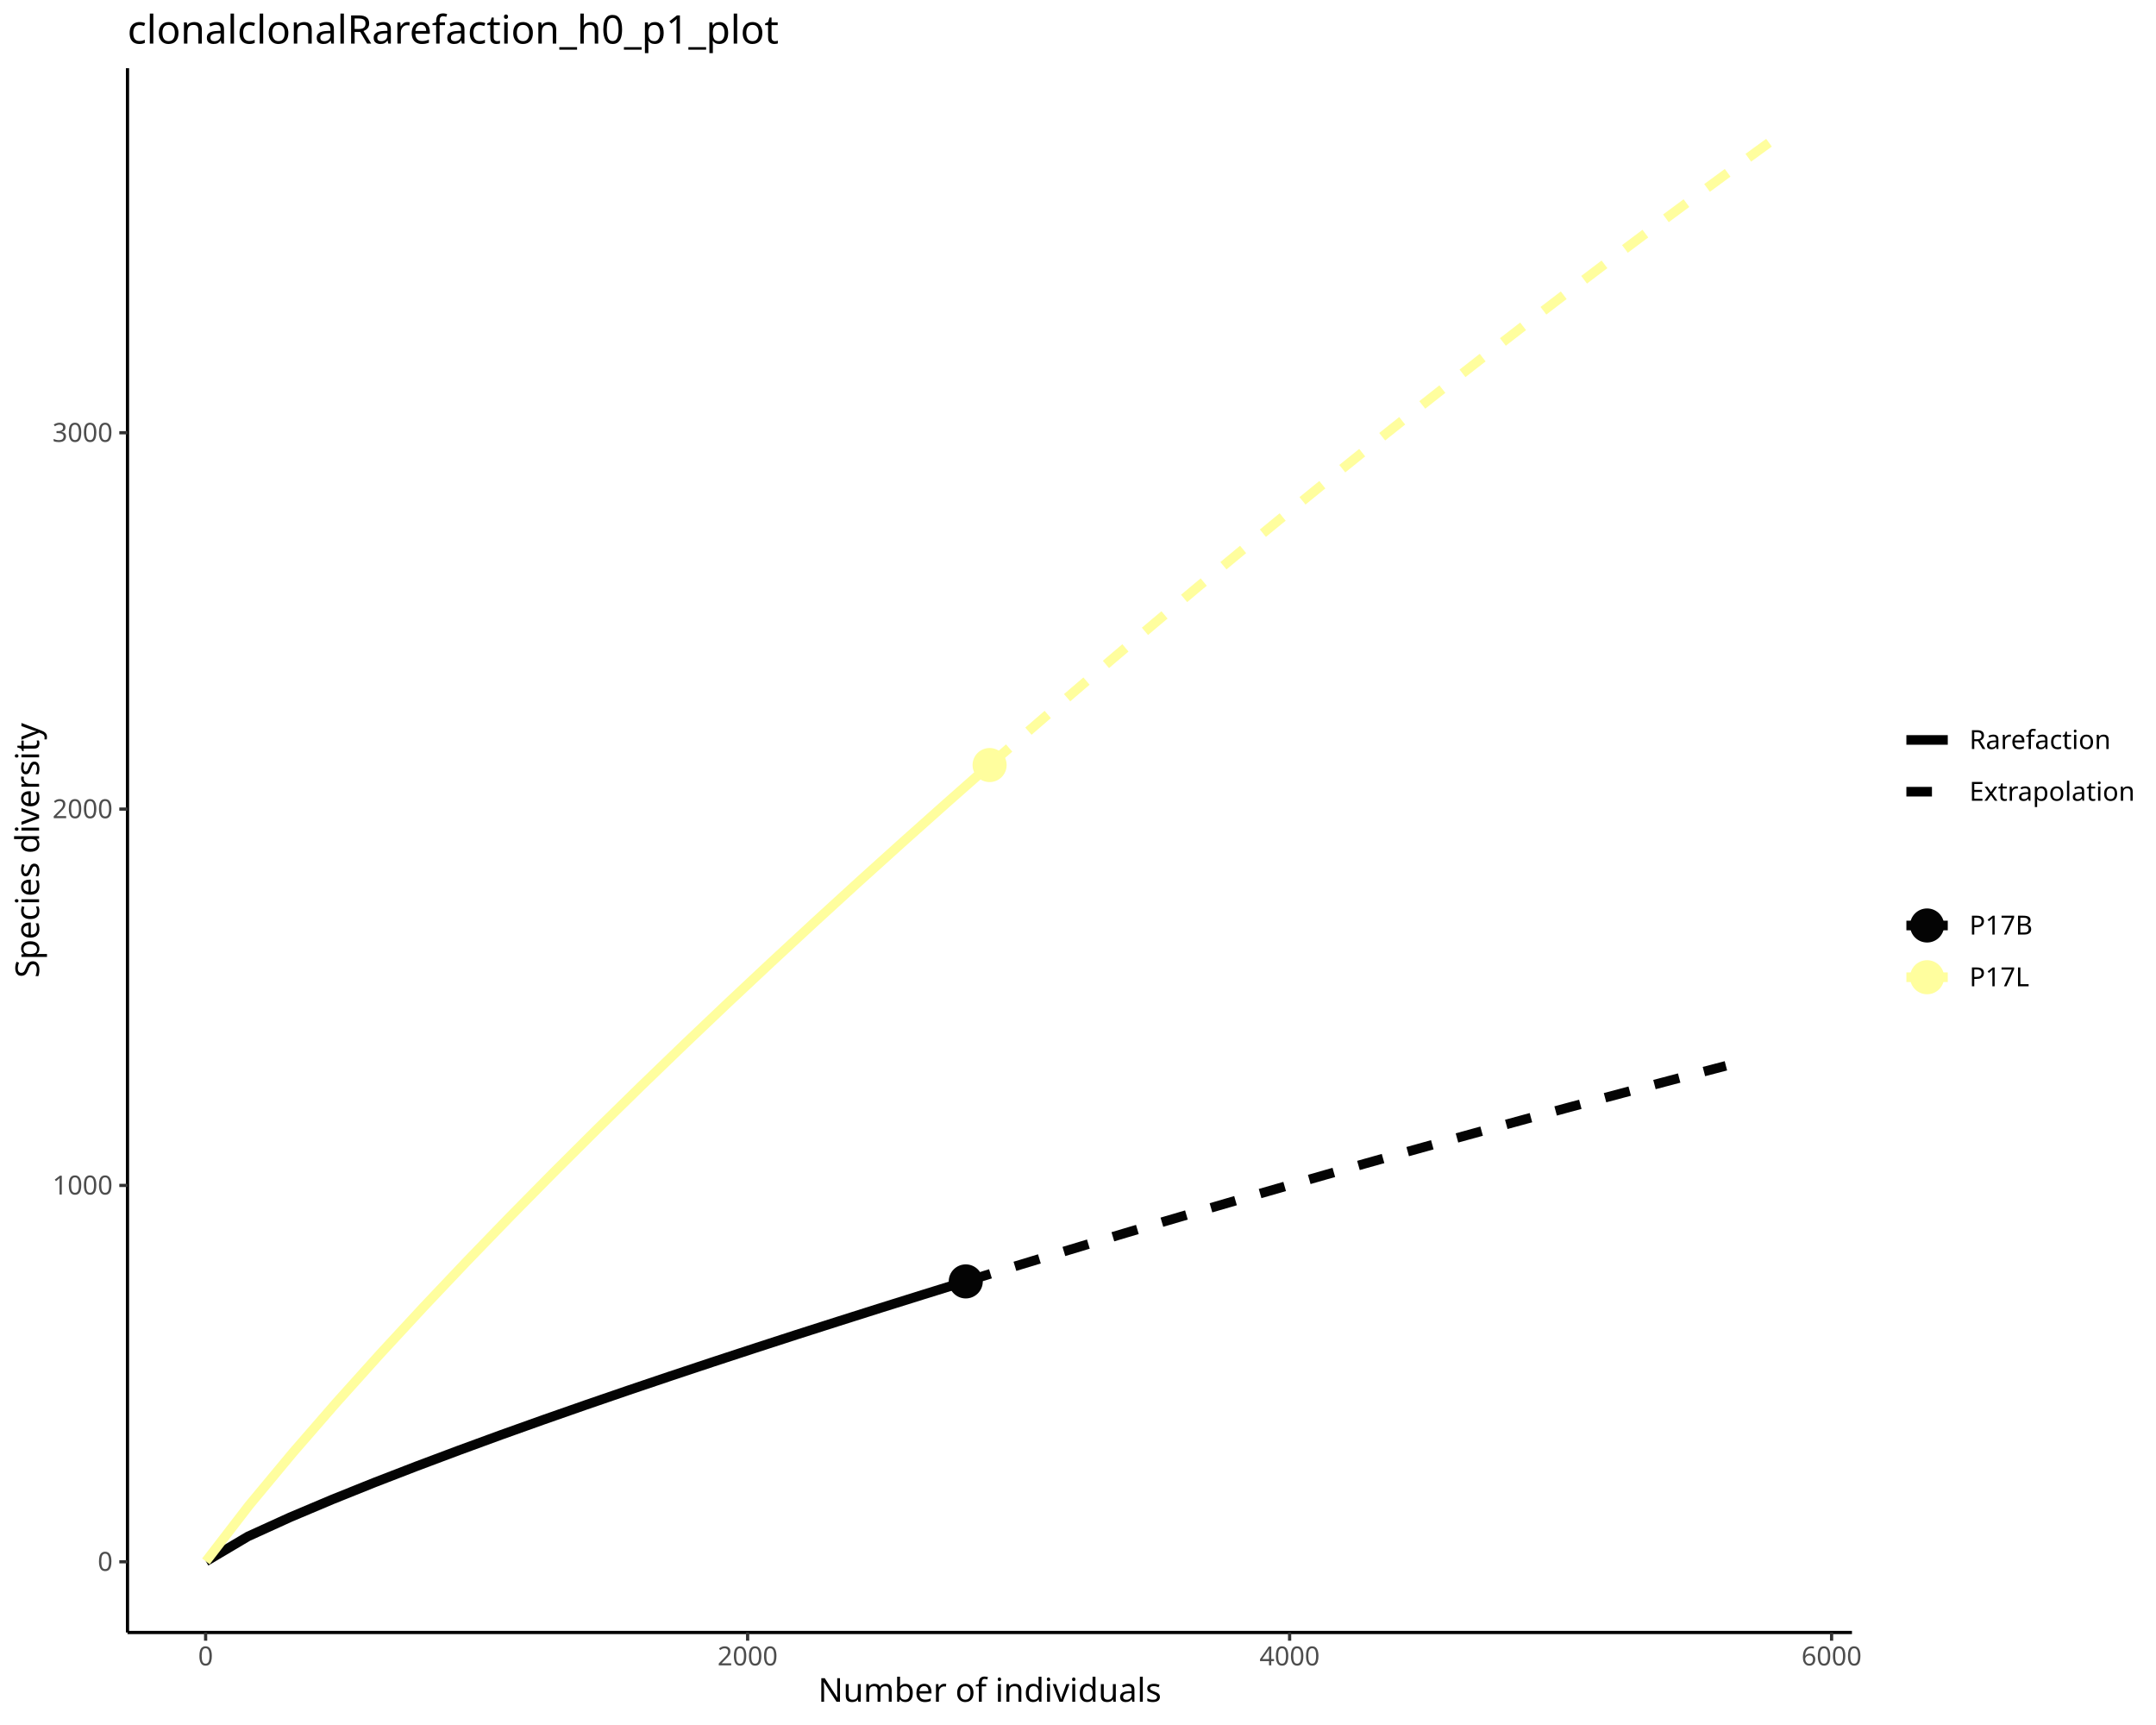
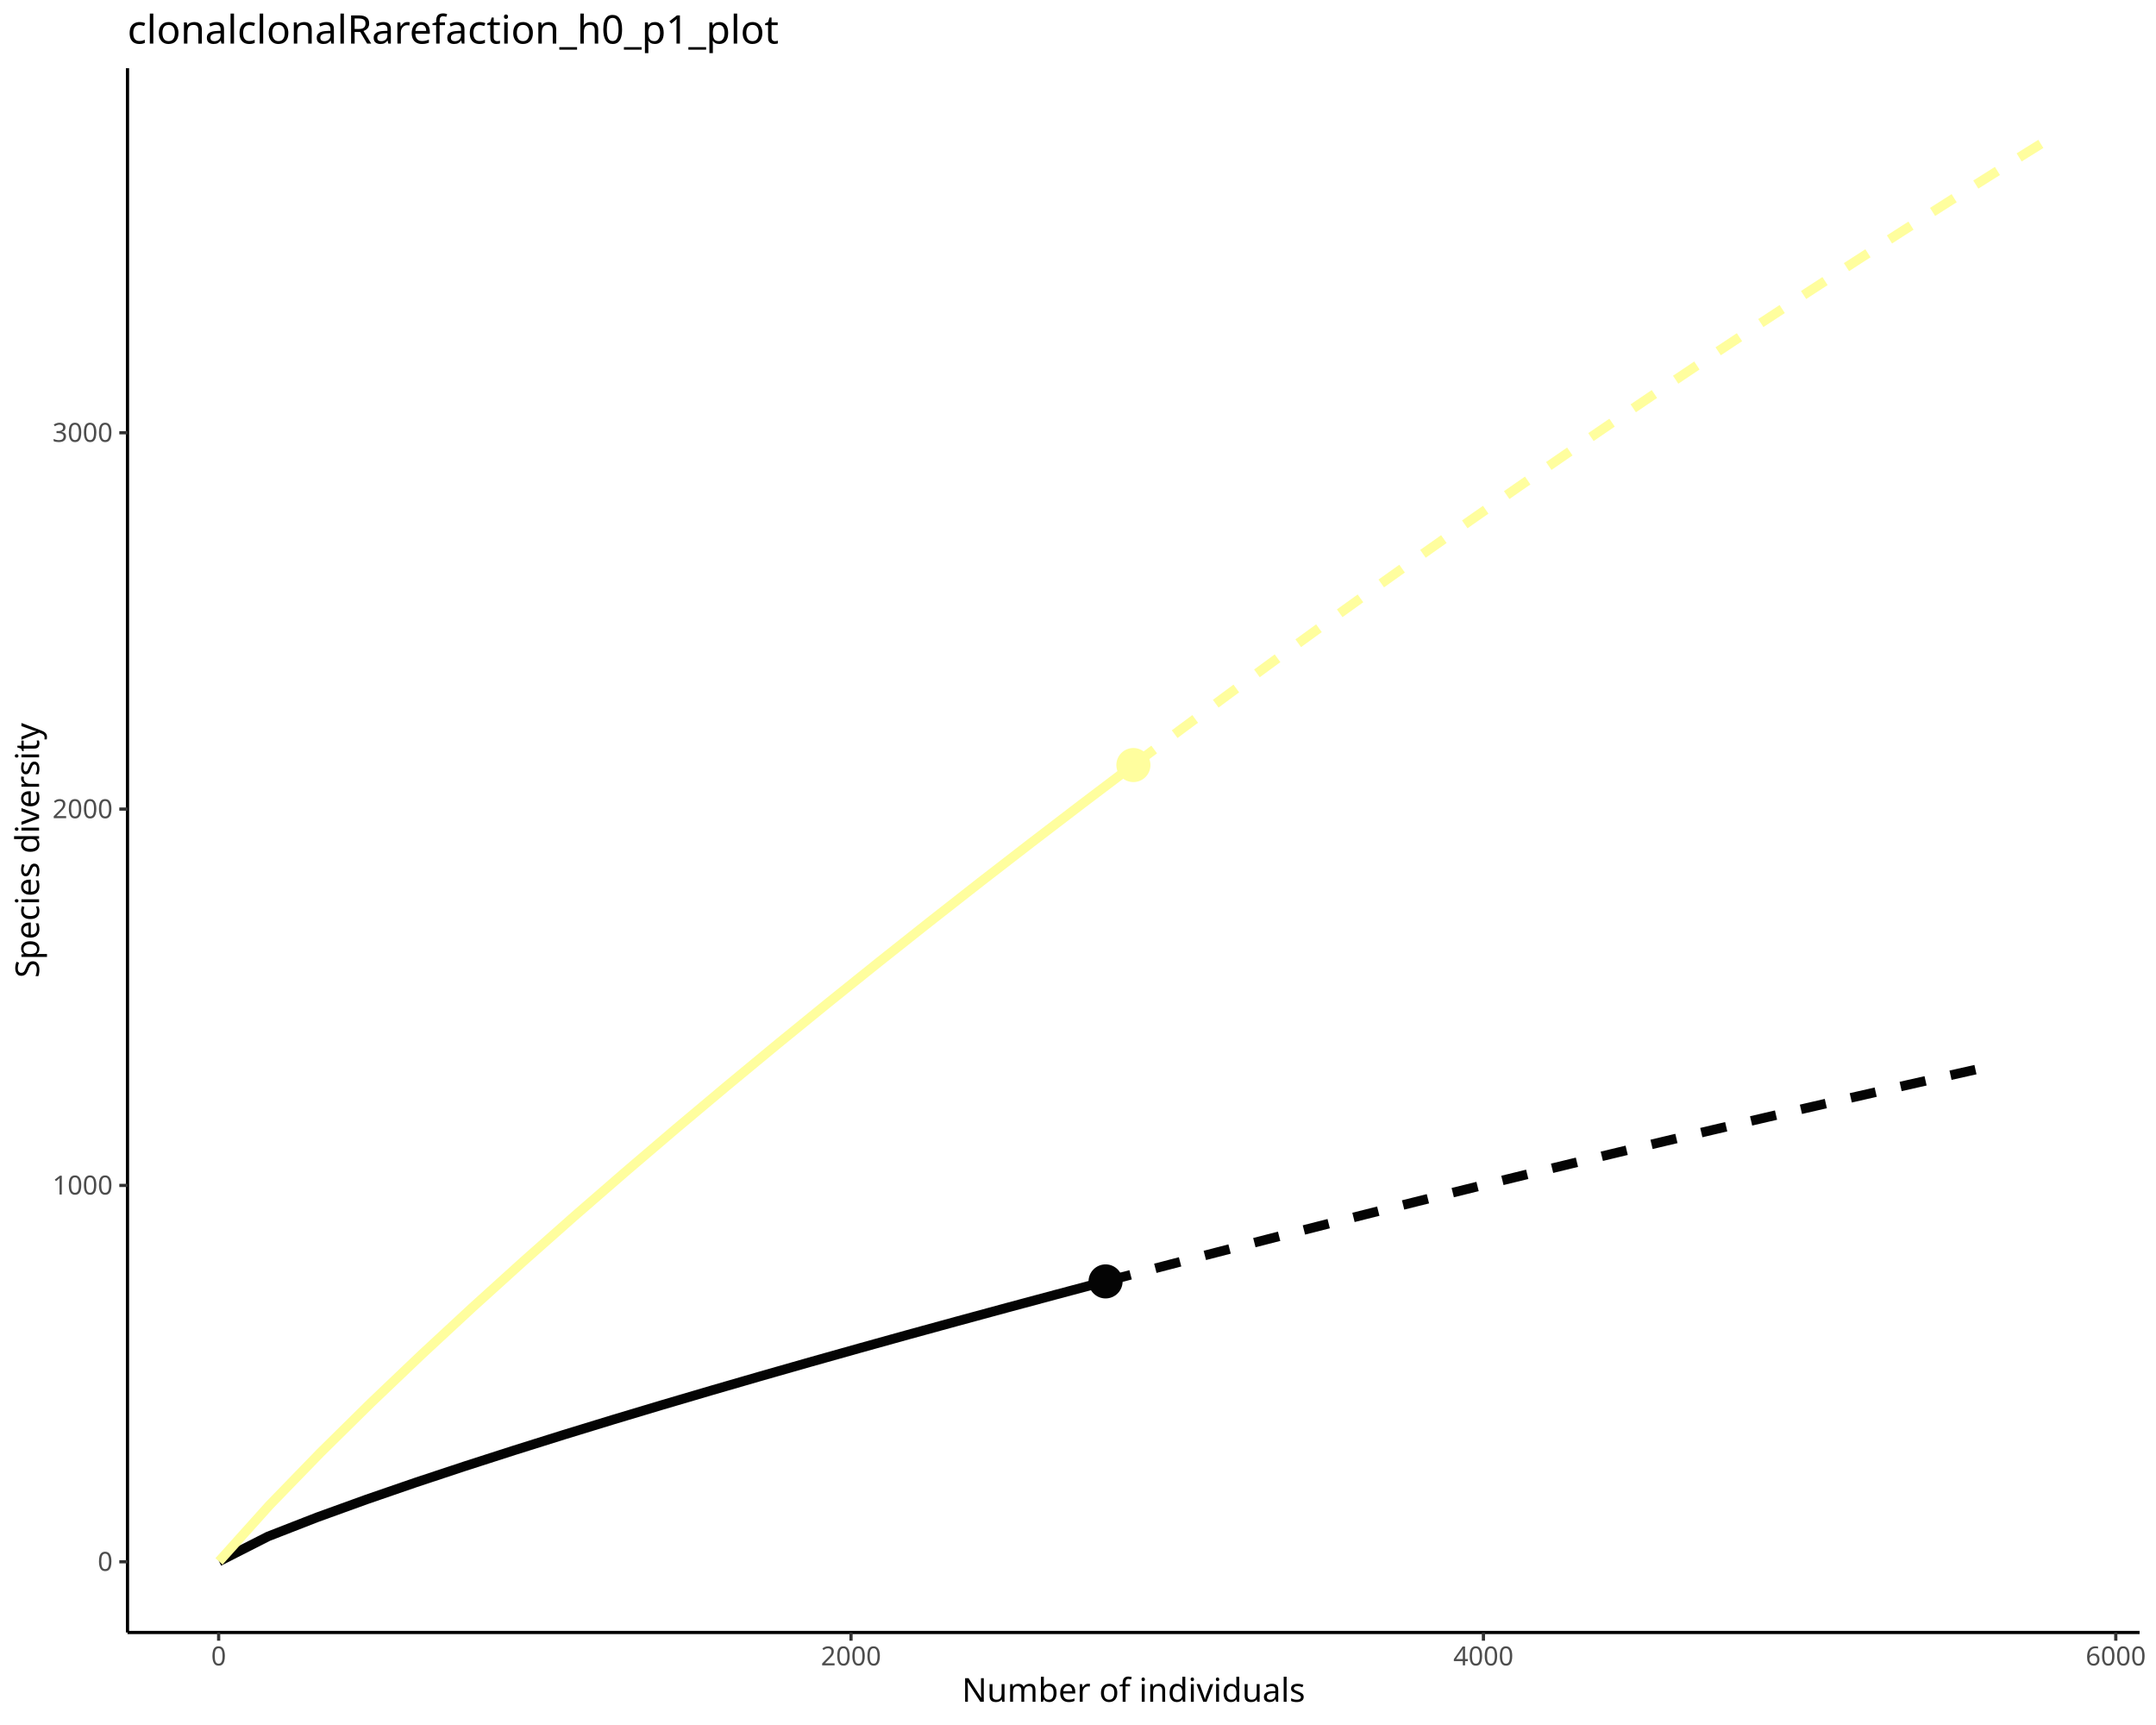
<svg xmlns="http://www.w3.org/2000/svg" class="svglite" data-engine-version="2.0" width="720.00pt" height="576.00pt" viewBox="0 0 720.00 576.00">
  <defs>
    <style type="text/css">
    .svglite line, .svglite polyline, .svglite polygon, .svglite path, .svglite rect, .svglite circle {
      fill: none;
      stroke: #000000;
      stroke-linecap: round;
      stroke-linejoin: round;
      stroke-miterlimit: 10.00;
    }
  </style>
  </defs>
  <rect width="100%" height="100%" style="stroke: none; fill: #FFFFFF;" />
  <defs>
    <clipPath id="cpMC4wMHw3MjAuMDB8MC4wMHw1NzYuMDA=">
      <rect x="0.00" y="0.00" width="720.00" height="576.00" />
    </clipPath>
  </defs>
  <g clip-path="url(#cpMC4wMHw3MjAuMDB8MC4wMHw1NzYuMDA=)">
    <rect x="0.00" y="0.00" width="720.00" height="576.00" style="stroke-width: 1.07; stroke: #FFFFFF; fill: #FFFFFF;" />
  </g>
  <defs>
-     <clipPath id="cpNDIuNTh8NjE4LjQ3fDIyLjc4fDU0NS4xMQ==">
-       <rect x="42.58" y="22.78" width="575.89" height="522.33" />
+     <clipPath id="cpNDIuNTh8NzE0LjUyfDIyLjc4fDU0NS4xMQ==">
+       <rect x="42.58" y="22.78" width="671.94" height="522.33" />
    </clipPath>
  </defs>
-   <g clip-path="url(#cpNDIuNTh8NjE4LjQ3fDIyLjc4fDU0NS4xMQ==)">
-     <rect x="42.58" y="22.78" width="575.89" height="522.33" style="stroke-width: 1.07; stroke: none; fill: #FFFFFF;" />
-     <circle cx="322.52" cy="427.88" r="5.69" style="stroke-width: 0.71; stroke: none; fill: #040404;" />
-     <circle cx="330.48" cy="255.46" r="5.69" style="stroke-width: 0.71; stroke: none; fill: #FFFE9E;" />
-     <polyline points="68.76,521.37 82.79,513.05 96.90,506.63 111.02,500.67 125.05,495.03 139.17,489.57 153.29,484.27 167.40,479.10 181.43,474.09 195.55,469.15 209.67,464.30 223.69,459.56 237.81,454.86 251.93,450.23 266.05,445.65 280.08,441.17 294.19,436.70 308.31,432.28 322.43,427.90 322.52,427.88 " style="stroke-width: 3.20; stroke: #040404; stroke-linecap: butt;" />
-     <polyline points="68.76,521.37 83.24,502.57 97.81,485.05 112.29,468.39 126.86,452.19 141.43,436.44 155.91,421.16 170.48,406.10 184.96,391.43 199.53,376.92 214.10,362.65 228.58,348.68 243.15,334.83 257.63,321.26 272.20,307.78 286.77,294.46 301.25,281.40 315.82,268.40 330.39,255.54 330.48,255.46 " style="stroke-width: 3.20; stroke: #FFFE9E; stroke-linecap: butt;" />
-     <polyline points="322.61,427.85 335.91,423.76 349.31,419.69 362.61,415.68 376.00,411.67 389.31,407.73 402.70,403.80 416.10,399.90 429.40,396.07 442.79,392.24 456.10,388.47 469.49,384.71 482.79,381.01 496.19,377.32 509.58,373.66 522.88,370.05 536.28,366.46 549.58,362.92 562.98,359.39 576.37,355.89 " style="stroke-width: 3.20; stroke: #040404; stroke-dasharray: 8.54,8.54; stroke-linecap: butt;" />
-     <polyline points="330.57,255.38 344.33,243.38 358.09,231.49 371.84,219.72 385.60,208.08 399.44,196.47 413.20,185.06 426.96,173.76 440.71,162.57 454.47,151.50 468.31,140.47 482.07,129.62 495.83,118.87 509.58,108.24 523.34,97.72 537.18,87.23 550.94,76.91 564.70,66.70 578.45,56.60 592.30,46.53 " style="stroke-width: 3.20; stroke: #FFFE9E; stroke-dasharray: 8.54,8.54; stroke-linecap: butt;" />
+   <g clip-path="url(#cpNDIuNTh8NzE0LjUyfDIyLjc4fDU0NS4xMQ==)">
+     <rect x="42.58" y="22.78" width="671.94" height="522.33" style="stroke-width: 1.07; stroke: none; fill: #FFFFFF;" />
+     <circle cx="369.21" cy="427.88" r="5.69" style="stroke-width: 0.71; stroke: none; fill: #040404;" />
+     <circle cx="378.50" cy="255.46" r="5.69" style="stroke-width: 0.71; stroke: none; fill: #FFFE9E;" />
+     <polyline points="73.13,521.37 89.49,513.05 105.96,506.63 122.44,500.67 138.80,495.03 155.28,489.57 171.75,484.27 188.22,479.10 204.59,474.09 221.06,469.15 237.53,464.30 253.90,459.56 270.37,454.86 286.84,450.23 303.32,445.65 319.68,441.17 336.16,436.70 352.63,432.28 369.10,427.90 369.21,427.88 " style="stroke-width: 3.20; stroke: #040404; stroke-linecap: butt;" />
+     <polyline points="73.13,521.37 90.02,502.57 107.02,485.05 123.92,468.39 140.92,452.19 157.92,436.44 174.81,421.16 191.81,406.10 208.71,391.43 225.71,376.92 242.71,362.65 259.60,348.68 276.60,334.83 293.50,321.26 310.50,307.78 327.50,294.46 344.39,281.40 361.39,268.40 378.39,255.54 378.50,255.46 " style="stroke-width: 3.20; stroke: #FFFE9E; stroke-linecap: butt;" />
+     <polyline points="369.31,427.85 384.83,423.76 400.46,419.69 415.98,415.68 431.61,411.67 447.13,407.73 462.76,403.80 478.39,399.90 493.91,396.07 509.54,392.24 525.06,388.47 540.69,384.71 556.21,381.01 571.84,377.32 587.47,373.66 602.99,370.05 618.62,366.46 634.14,362.92 649.77,359.39 665.39,355.89 " style="stroke-width: 3.20; stroke: #040404; stroke-dasharray: 8.54,8.54; stroke-linecap: butt;" />
+     <polyline points="378.60,255.38 394.65,243.38 410.70,231.49 426.75,219.72 442.80,208.08 458.96,196.47 475.01,185.06 491.06,173.76 507.11,162.57 523.16,151.50 539.32,140.47 555.37,129.62 571.42,118.87 587.47,108.24 603.52,97.72 619.67,87.23 635.72,76.91 651.77,66.70 667.82,56.60 683.98,46.53 " style="stroke-width: 3.20; stroke: #FFFE9E; stroke-dasharray: 8.54,8.54; stroke-linecap: butt;" />
  </g>
  <g clip-path="url(#cpMC4wMHw3MjAuMDB8MC4wMHw1NzYuMDA=)">
    <polyline points="42.58,545.11 42.58,22.78 " style="stroke-width: 1.07; stroke-linecap: butt;" />
    <text x="37.65" y="524.52" text-anchor="end" style="font-size: 8.80px; fill: #4D4D4D; font-family: sans;" textLength="4.89px" lengthAdjust="spacingAndGlyphs">0</text>
    <text x="37.65" y="398.86" text-anchor="end" style="font-size: 8.80px; fill: #4D4D4D; font-family: sans;" textLength="19.58px" lengthAdjust="spacingAndGlyphs">1000</text>
    <text x="37.65" y="273.20" text-anchor="end" style="font-size: 8.80px; fill: #4D4D4D; font-family: sans;" textLength="19.58px" lengthAdjust="spacingAndGlyphs">2000</text>
    <text x="37.65" y="147.53" text-anchor="end" style="font-size: 8.80px; fill: #4D4D4D; font-family: sans;" textLength="19.58px" lengthAdjust="spacingAndGlyphs">3000</text>
    <polyline points="39.84,521.50 42.58,521.50 " style="stroke-width: 1.07; stroke: #333333; stroke-linecap: butt;" />
    <polyline points="39.84,395.83 42.58,395.83 " style="stroke-width: 1.07; stroke: #333333; stroke-linecap: butt;" />
    <polyline points="39.84,270.17 42.58,270.17 " style="stroke-width: 1.07; stroke: #333333; stroke-linecap: butt;" />
    <polyline points="39.84,144.50 42.58,144.50 " style="stroke-width: 1.07; stroke: #333333; stroke-linecap: butt;" />
-     <polyline points="42.58,545.11 618.47,545.11 " style="stroke-width: 1.07; stroke-linecap: butt;" />
-     <polyline points="68.67,547.85 68.67,545.11 " style="stroke-width: 1.07; stroke: #333333; stroke-linecap: butt;" />
-     <polyline points="249.67,547.85 249.67,545.11 " style="stroke-width: 1.07; stroke: #333333; stroke-linecap: butt;" />
-     <polyline points="430.67,547.85 430.67,545.11 " style="stroke-width: 1.07; stroke: #333333; stroke-linecap: butt;" />
-     <polyline points="611.66,547.85 611.66,545.11 " style="stroke-width: 1.07; stroke: #333333; stroke-linecap: butt;" />
-     <text x="68.67" y="556.10" text-anchor="middle" style="font-size: 8.80px; fill: #4D4D4D; font-family: sans;" textLength="4.89px" lengthAdjust="spacingAndGlyphs">0</text>
-     <text x="249.67" y="556.10" text-anchor="middle" style="font-size: 8.80px; fill: #4D4D4D; font-family: sans;" textLength="19.58px" lengthAdjust="spacingAndGlyphs">2000</text>
-     <text x="430.67" y="556.10" text-anchor="middle" style="font-size: 8.80px; fill: #4D4D4D; font-family: sans;" textLength="19.58px" lengthAdjust="spacingAndGlyphs">4000</text>
-     <text x="611.66" y="556.10" text-anchor="middle" style="font-size: 8.80px; fill: #4D4D4D; font-family: sans;" textLength="19.58px" lengthAdjust="spacingAndGlyphs">6000</text>
-     <text x="330.53" y="568.24" text-anchor="middle" style="font-size: 11.00px; font-family: sans;" textLength="105.78px" lengthAdjust="spacingAndGlyphs">Number of individuals</text>
+     <polyline points="42.58,545.11 714.52,545.11 " style="stroke-width: 1.07; stroke-linecap: butt;" />
+     <polyline points="73.02,547.85 73.02,545.11 " style="stroke-width: 1.07; stroke: #333333; stroke-linecap: butt;" />
+     <polyline points="284.20,547.85 284.20,545.11 " style="stroke-width: 1.07; stroke: #333333; stroke-linecap: butt;" />
+     <polyline points="495.39,547.85 495.39,545.11 " style="stroke-width: 1.07; stroke: #333333; stroke-linecap: butt;" />
+     <polyline points="706.57,547.85 706.57,545.11 " style="stroke-width: 1.07; stroke: #333333; stroke-linecap: butt;" />
+     <text x="73.02" y="556.10" text-anchor="middle" style="font-size: 8.80px; fill: #4D4D4D; font-family: sans;" textLength="4.89px" lengthAdjust="spacingAndGlyphs">0</text>
+     <text x="284.20" y="556.10" text-anchor="middle" style="font-size: 8.80px; fill: #4D4D4D; font-family: sans;" textLength="19.58px" lengthAdjust="spacingAndGlyphs">2000</text>
+     <text x="495.39" y="556.10" text-anchor="middle" style="font-size: 8.80px; fill: #4D4D4D; font-family: sans;" textLength="19.58px" lengthAdjust="spacingAndGlyphs">4000</text>
+     <text x="706.57" y="556.10" text-anchor="middle" style="font-size: 8.80px; fill: #4D4D4D; font-family: sans;" textLength="19.58px" lengthAdjust="spacingAndGlyphs">6000</text>
+     <text x="378.55" y="568.24" text-anchor="middle" style="font-size: 11.00px; font-family: sans;" textLength="105.78px" lengthAdjust="spacingAndGlyphs">Number of individuals</text>
    <text transform="translate(13.05,283.95) rotate(-90)" text-anchor="middle" style="font-size: 11.00px; font-family: sans;" textLength="82.55px" lengthAdjust="spacingAndGlyphs">Species diversity</text>
-     <rect x="629.43" y="227.47" width="85.09" height="51.00" style="stroke-width: 1.07; stroke: none; fill: #FFFFFF;" />
-     <line x1="636.64" y1="247.07" x2="650.46" y2="247.07" style="stroke-width: 3.20; stroke-linecap: butt;" />
-     <line x1="636.64" y1="264.35" x2="650.46" y2="264.35" style="stroke-width: 3.20; stroke-dasharray: 8.54,8.54; stroke-linecap: butt;" />
-     <text x="657.67" y="250.10" style="font-size: 8.80px; font-family: sans;" textLength="45.01px" lengthAdjust="spacingAndGlyphs">Rarefaction</text>
-     <text x="657.67" y="267.38" style="font-size: 8.80px; font-family: sans;" textLength="51.37px" lengthAdjust="spacingAndGlyphs">Extrapolation</text>
-     <rect x="629.43" y="289.43" width="55.25" height="51.00" style="stroke-width: 1.07; stroke: none; fill: #FFFFFF;" />
-     <circle cx="643.55" cy="309.03" r="5.69" style="stroke-width: 0.71; stroke: none; fill: #040404;" />
-     <line x1="636.64" y1="309.03" x2="650.46" y2="309.03" style="stroke-width: 3.20; stroke: #040404; stroke-linecap: butt;" />
-     <circle cx="643.55" cy="326.31" r="5.69" style="stroke-width: 0.71; stroke: none; fill: #FFFE9E;" />
-     <line x1="636.64" y1="326.31" x2="650.46" y2="326.31" style="stroke-width: 3.20; stroke: #FFFE9E; stroke-linecap: butt;" />
-     <text x="657.67" y="312.05" style="font-size: 8.80px; font-family: sans;" textLength="21.53px" lengthAdjust="spacingAndGlyphs">P17B</text>
-     <text x="657.67" y="329.33" style="font-size: 8.80px; font-family: sans;" textLength="20.56px" lengthAdjust="spacingAndGlyphs">P17L</text>
    <text x="42.58" y="14.56" style="font-size: 13.20px; font-family: sans;" textLength="209.17px" lengthAdjust="spacingAndGlyphs">clonalclonalRarefaction_h0_p1_plot</text>
  </g>
</svg>
